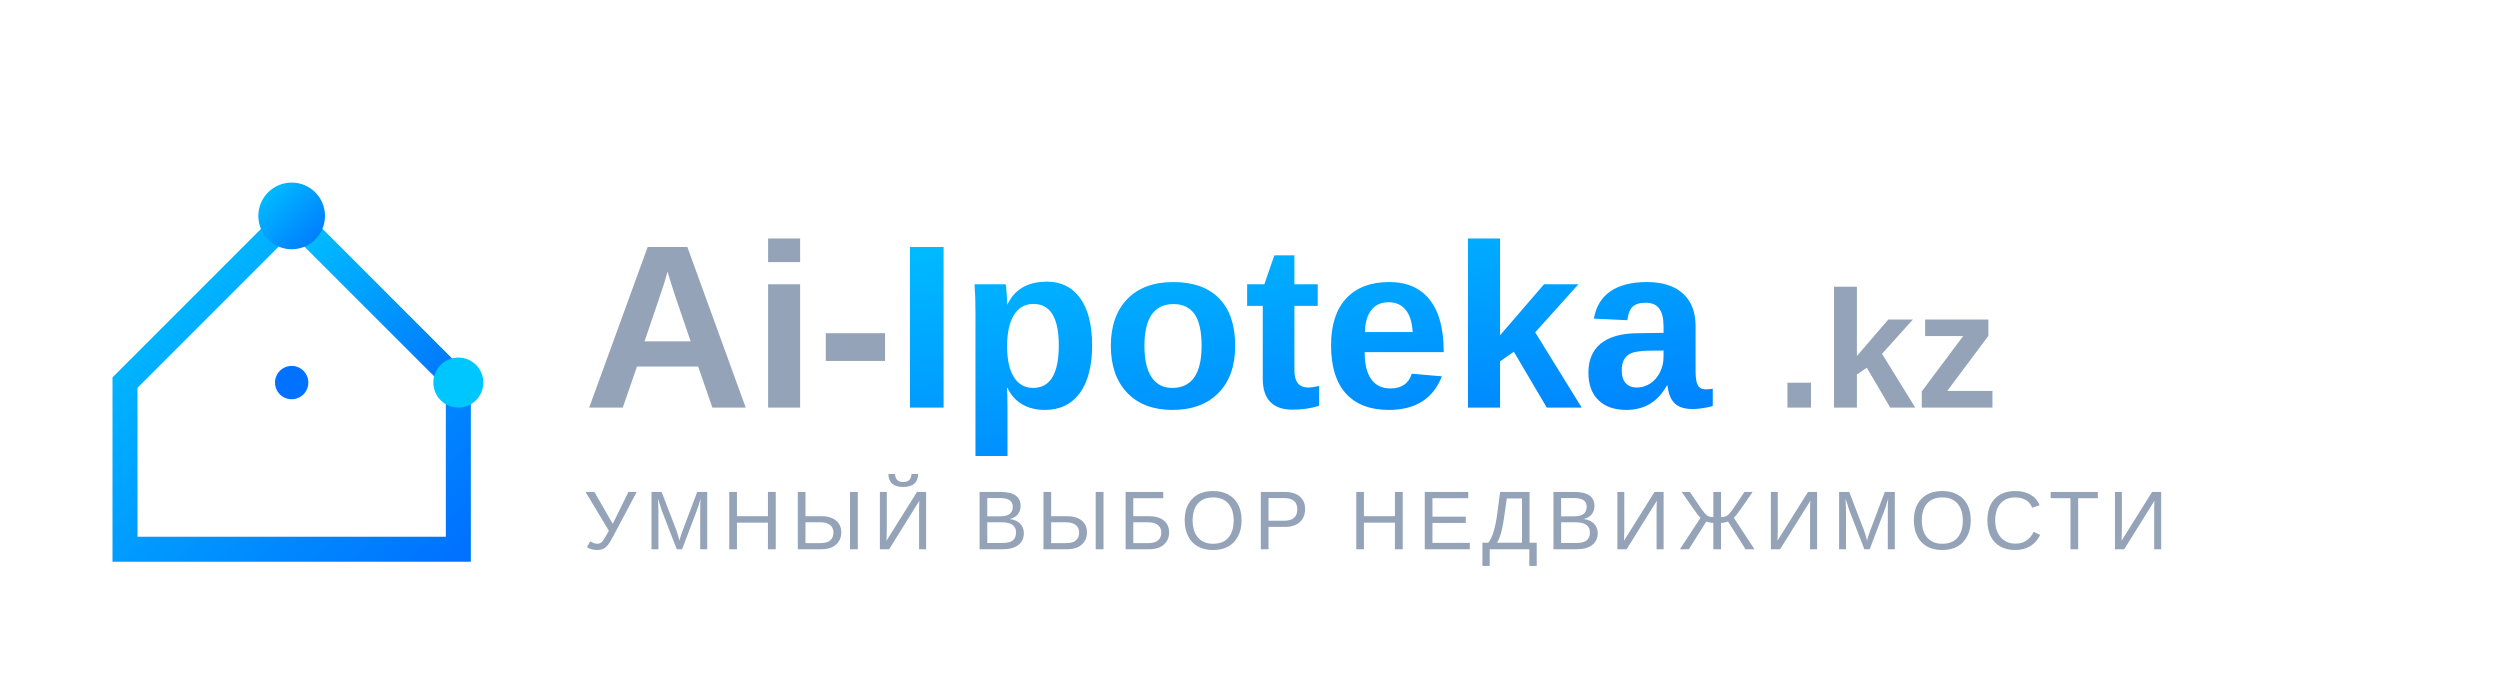
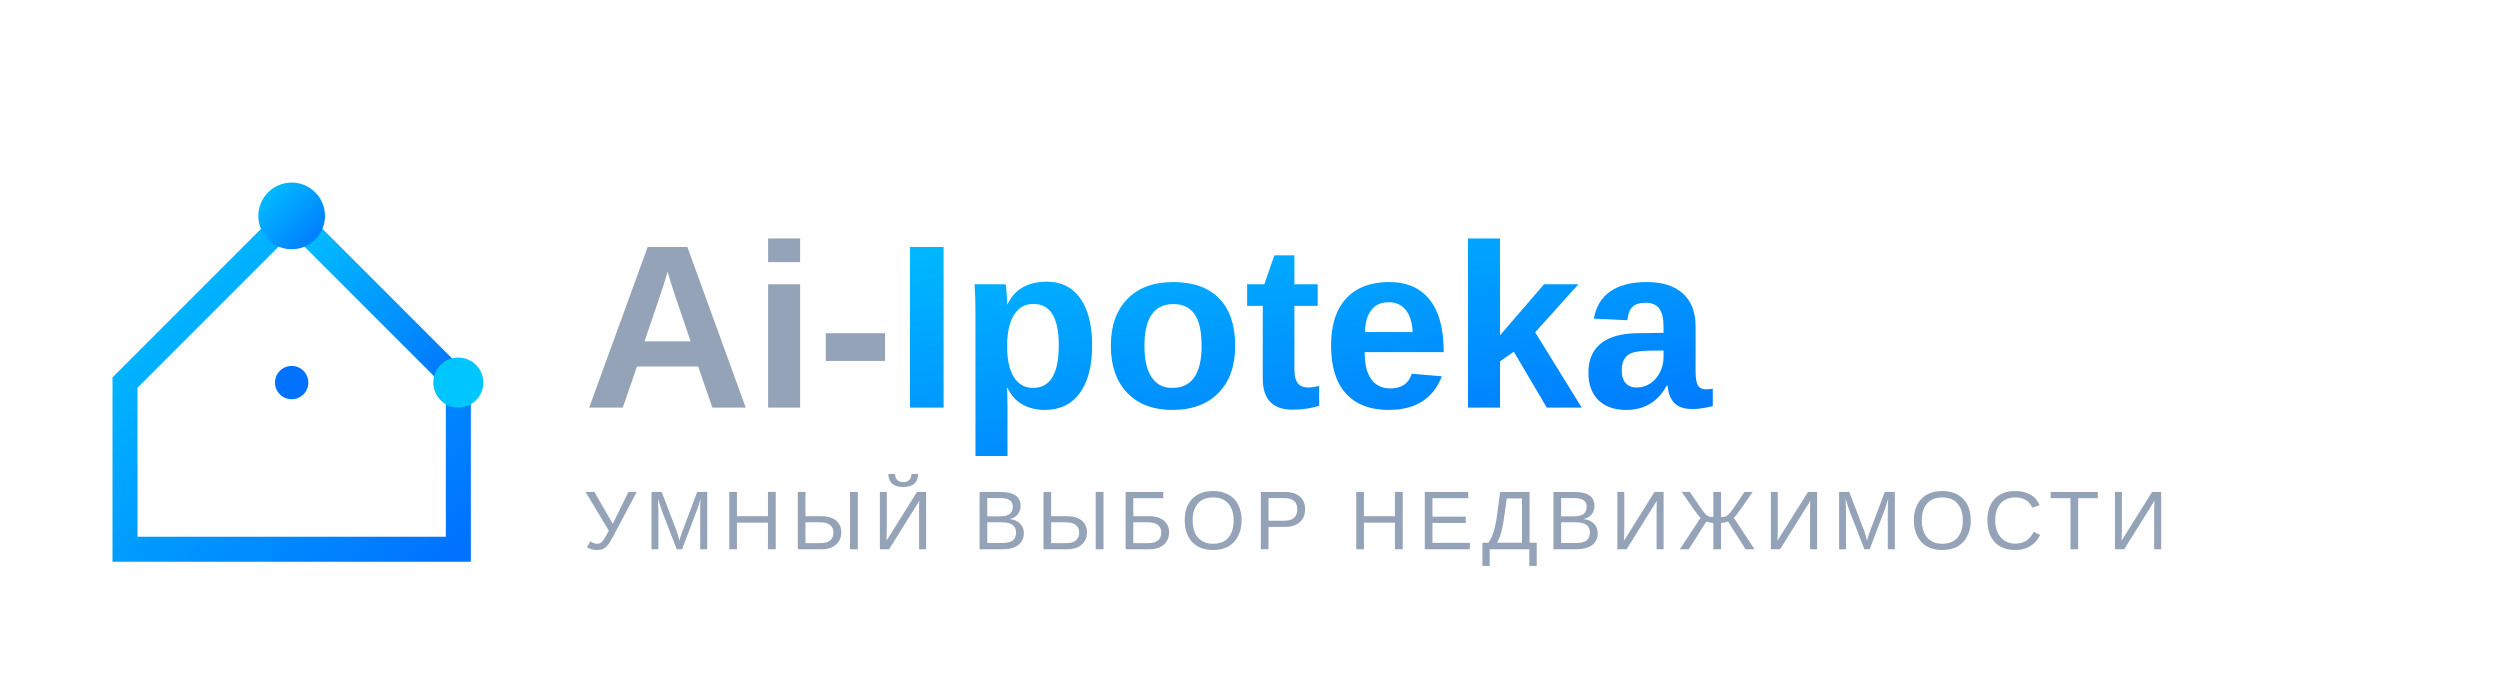
<svg xmlns="http://www.w3.org/2000/svg" width="220" height="60" viewBox="0 0 300 80" fill="none">
  <defs>
    <linearGradient id="ai_grad" x1="0%" y1="0%" x2="100%" y2="100%">
      <stop offset="0%" style="stop-color:#00C6FF" />
      <stop offset="100%" style="stop-color:#0072FF" />
    </linearGradient>
  </defs>
  <path d="M15 45L35 25L55 45V65H15V45Z" stroke="url(#ai_grad)" stroke-width="3" fill="none" />
  <path d="M35 25L55 45" stroke="url(#ai_grad)" stroke-width="3" stroke-linecap="round" />
  <circle cx="35" cy="25" r="4" fill="url(#ai_grad)" />
  <circle cx="55" cy="45" r="3" fill="#00C6FF" />
  <path d="M35 35V55" stroke="url(#ai_grad)" stroke-width="2" stroke-dasharray="2 2" />
  <circle cx="35" cy="45" r="2" fill="#0072FF" />
  <text x="70" y="48" font-family="Arial, sans-serif" font-weight="800" font-size="28" fill="#94A3B8">
                        Ai-<tspan fill="url(#ai_grad)">Ipoteka</tspan>
-     <tspan fill="#94A3B8" font-size="20">.kz</tspan>
  </text>
  <text x="70" y="65" font-family="Arial, sans-serif" font-size="10" fill="#94A3B8" letter-spacing="1">
                        УМНЫЙ ВЫБОР НЕДВИЖИМОСТИ
                    </text>
</svg>
